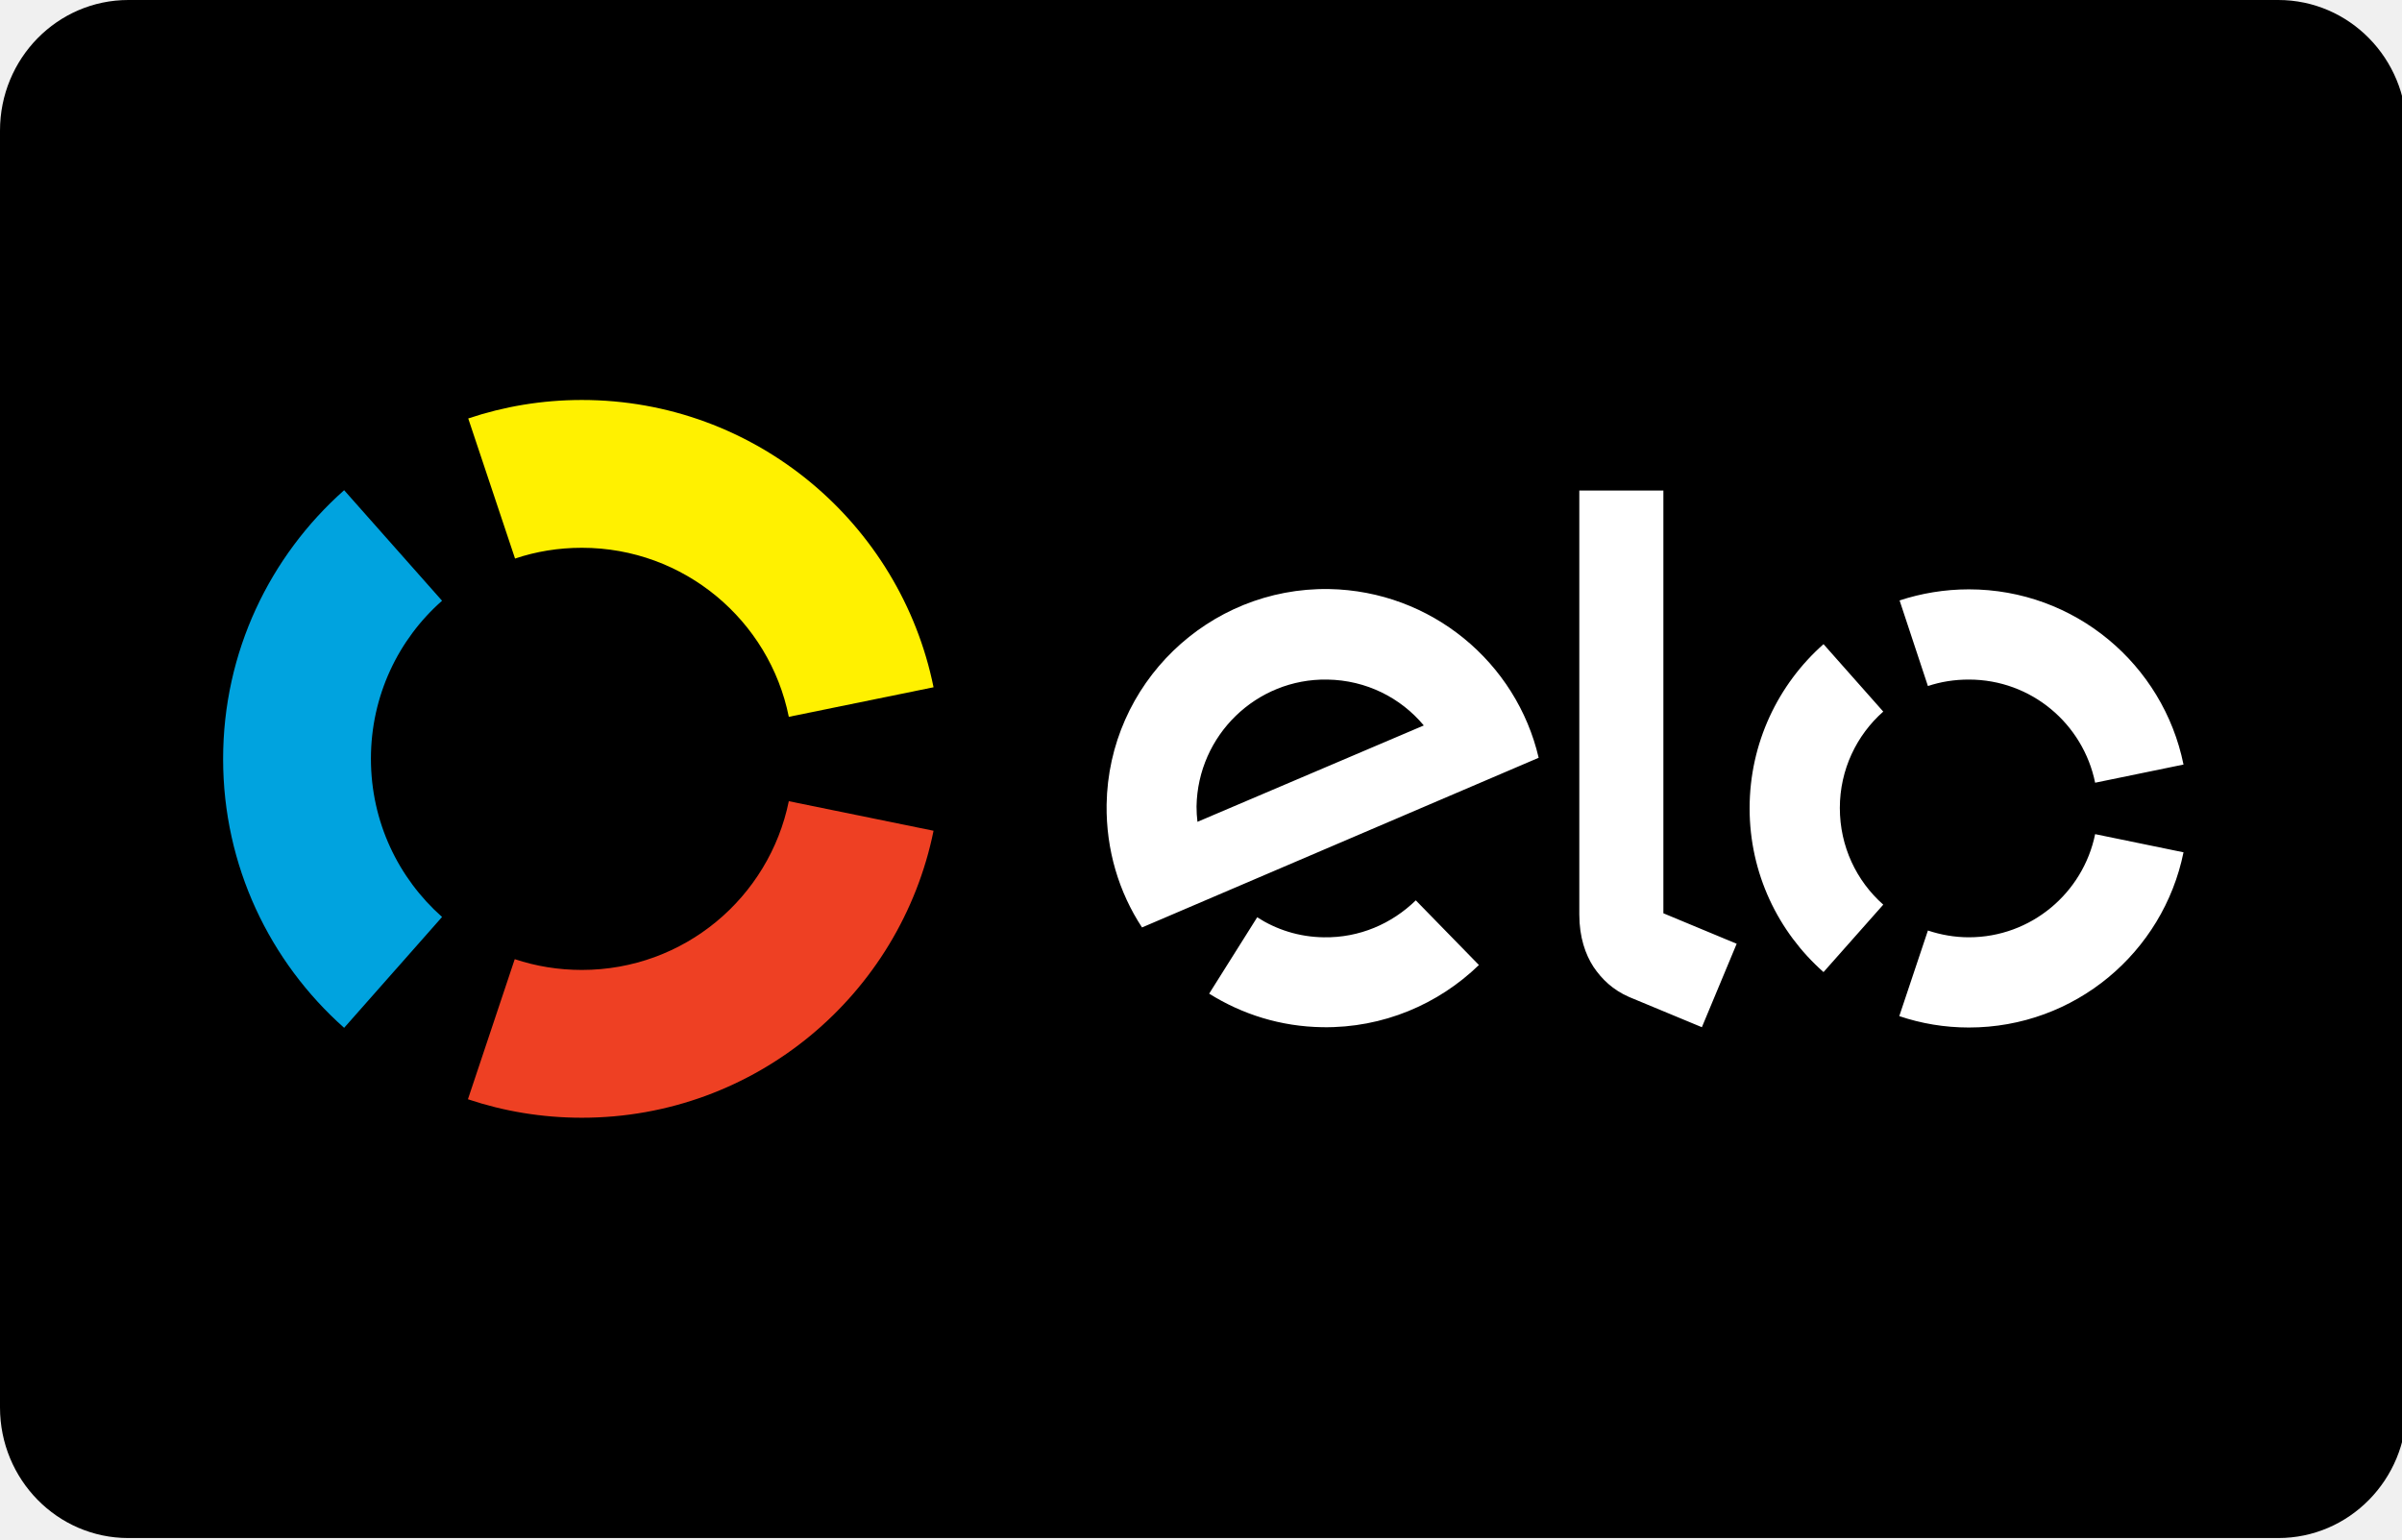
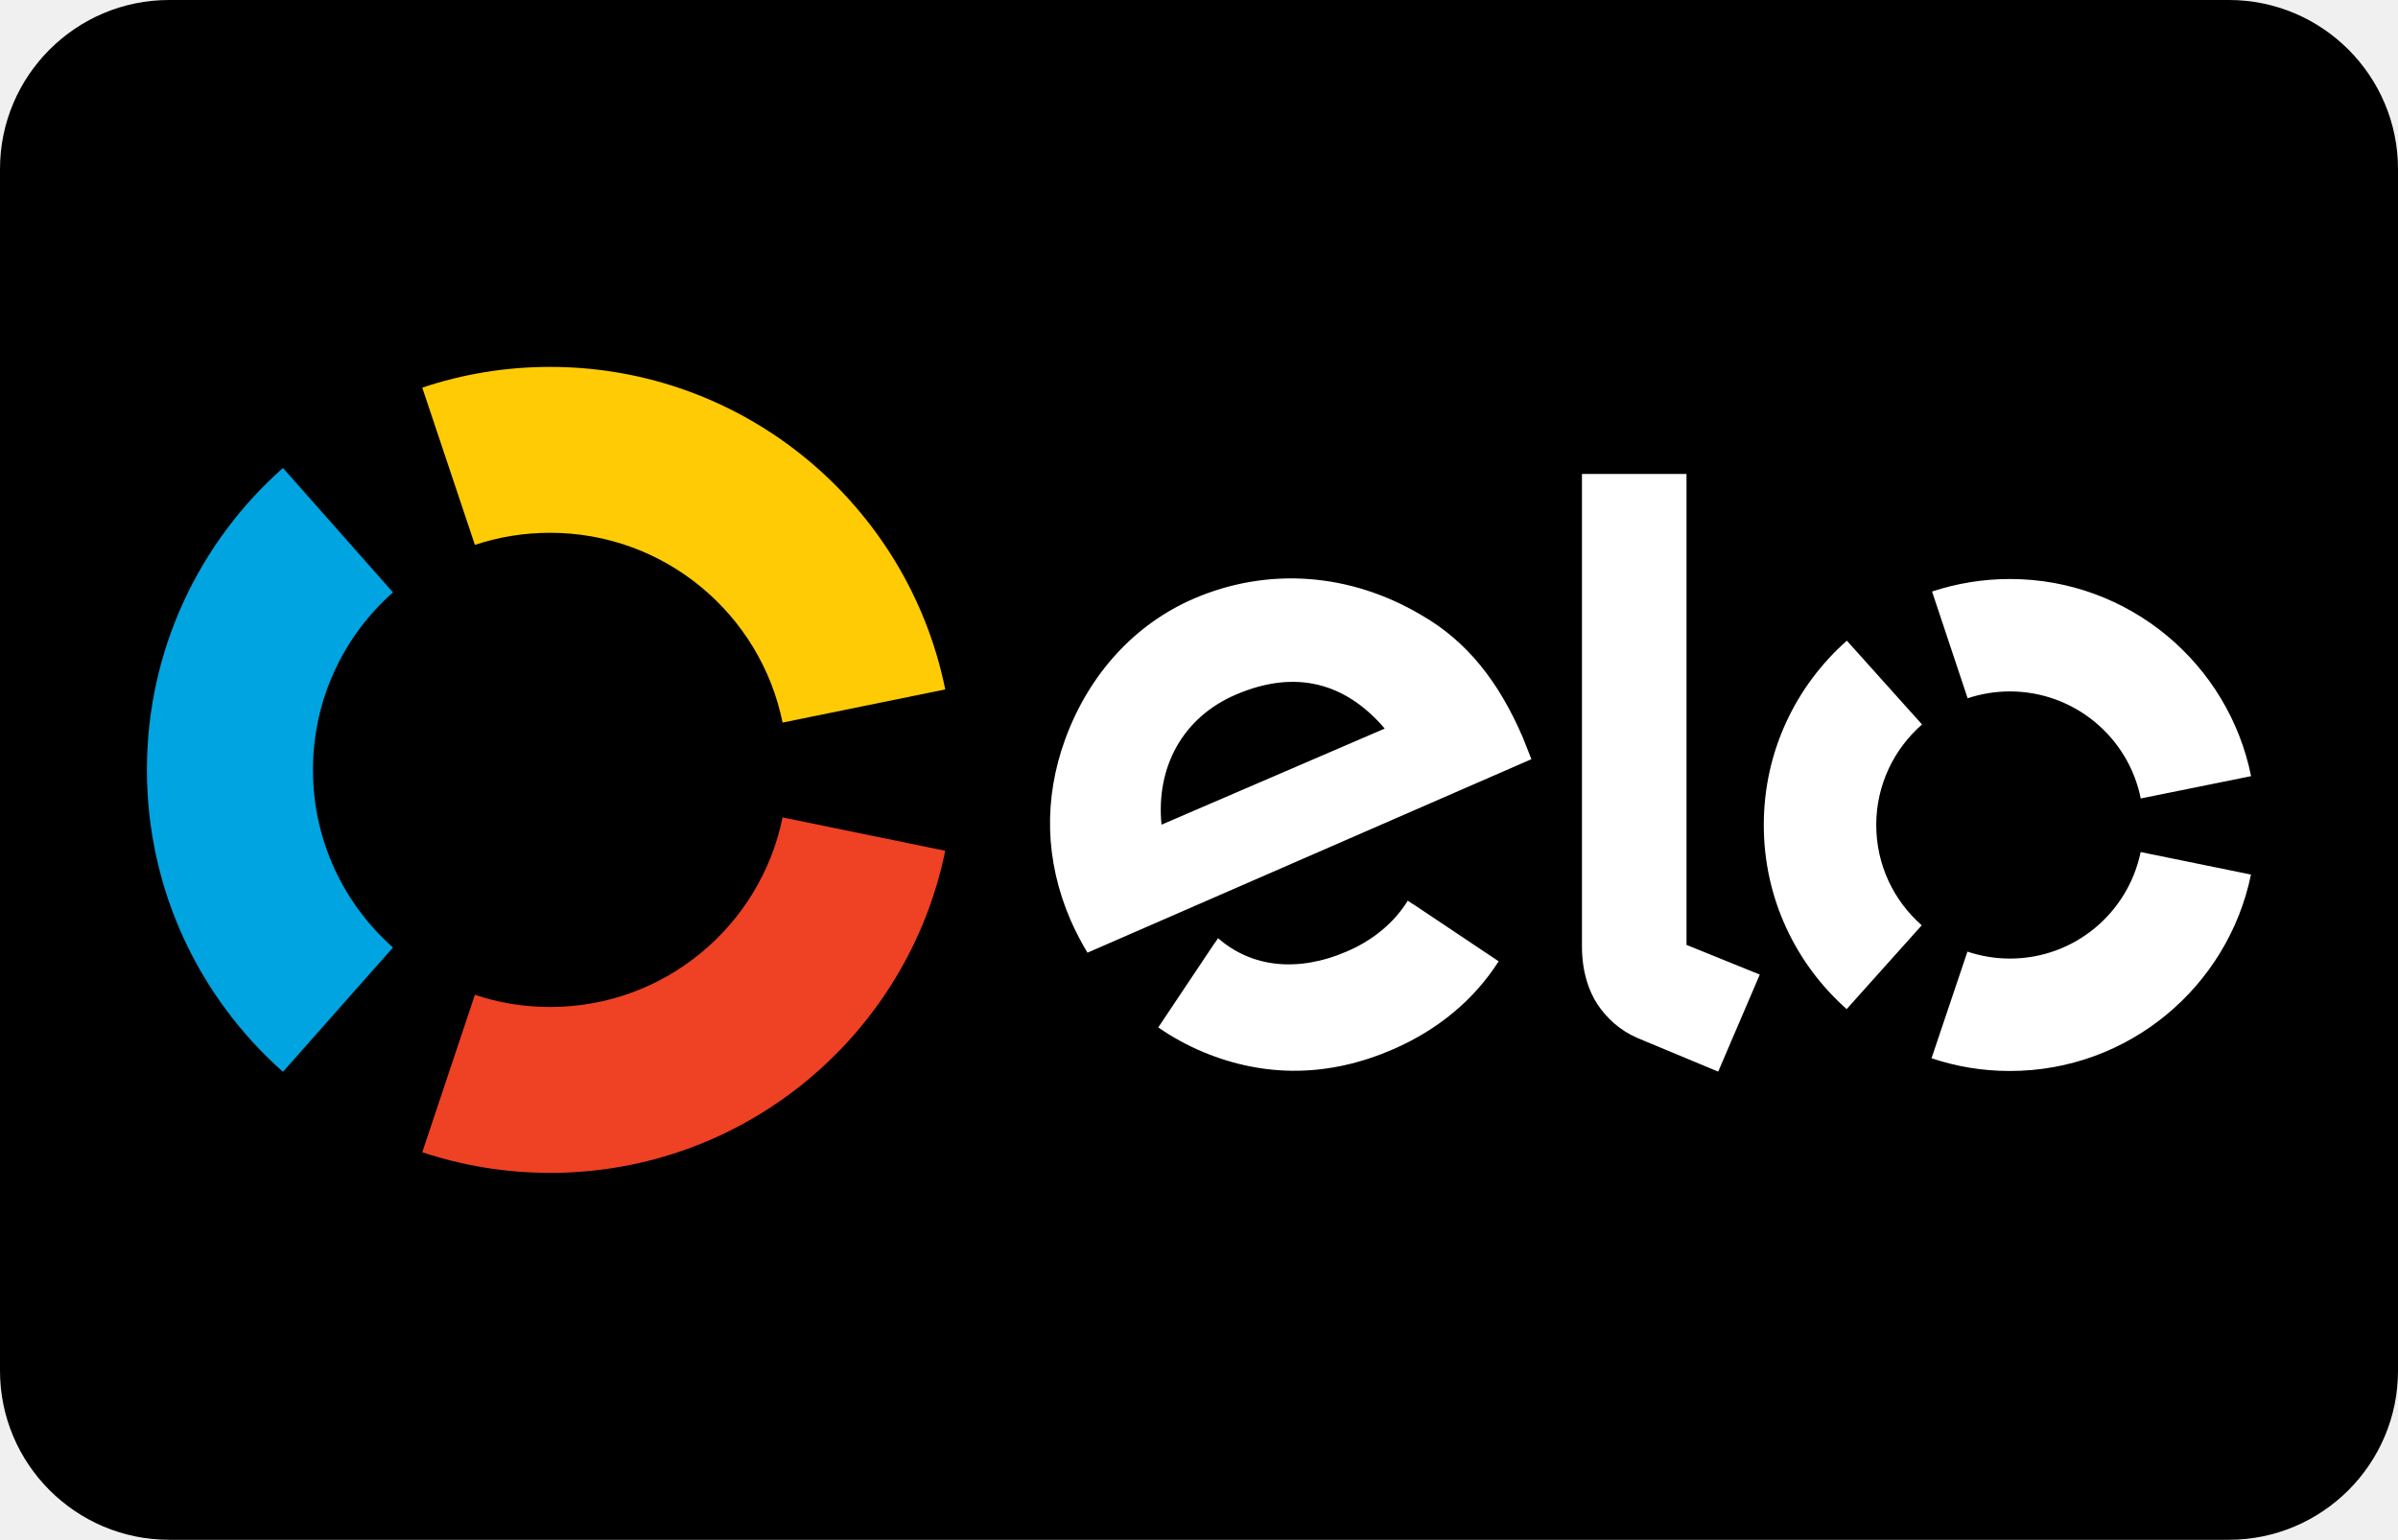
- <svg xmlns="http://www.w3.org/2000/svg" enable-background="new 0 0 780 500" width="39" height="25" viewBox="0 0 780 500">
-   <path d="m41.68 0h698.14c23.027 0 41.68 18.983 41.68 42.42v414.66c0 23.437-18.652 42.42-41.68 42.42h-698.14c-23.028 0-41.68-18.983-41.68-42.42v-414.66c0-23.437 18.652-42.42 41.68-42.42z" />
-   <path d="m167.25 181.4c6.8-2.3 14.1-3.5 21.7-3.5 33.2 0 60.9 23.601 67.2 54.9l47-9.6c-10.8-53.2-57.8-93.301-114.2-93.301-12.9 0-25.3 2.101-36.9 6z" fill="#fff100" />
-   <path d="m111.75 333.8 31.8-36c-14.2-12.6-23.1-30.9-23.1-51.4 0-20.399 8.9-38.8 23.1-51.3l-31.8-35.899c-24.1 21.399-39.3 52.5-39.3 87.3 0 34.699 15.2 65.898 39.3 87.299z" fill="#00a3df" />
-   <path d="m256.15 260.2c-6.4 31.3-34 54.8-67.2 54.8-7.6 0-14.9-1.2-21.8-3.5l-15.2 45.5c11.6 3.899 24.1 6 37 6 56.4 0 103.4-40 114.2-93.2z" fill="#ee4023" />
-   <path d="m459.75 292.4c-7.8 7.601-18.3 12.2-29.9 12-8-.1-15.399-2.5-21.6-6.5l-15.601 24.801c10.7 6.699 23.2 10.699 36.801 10.899 19.699.3 37.699-7.5 50.8-20.2zm-28.2-101.1c-39.2-.6-71.6 30.8-72.2 70-.2 14.7 4 28.5 11.5 39.9l128.8-55.101c-7.2-30.899-34.8-54.2-68.1-54.799m-42.7 75.599c-.2-1.6-.3-3.3-.3-5 .4-23.1 19.4-41.6 42.5-41.199 12.6.199 23.8 5.899 31.3 14.899zm151.3-107.6v137.3l23.801 9.9-11.301 27.1-23.6-9.8c-5.3-2.3-8.9-5.8-11.6-9.8-2.601-4-4.601-9.601-4.601-17v-137.7zm85.901 63.5c4.2-1.4 8.6-2.1 13.3-2.1 20.3 0 37.101 14.399 41 33.5l28.7-5.9c-6.6-32.5-35.3-56.9-69.7-56.9-7.899 0-15.5 1.301-22.5 3.601zm-33.901 92.9 19.4-21.9c-8.7-7.7-14.1-18.9-14.1-31.4s5.5-23.699 14.1-31.3l-19.4-21.899c-14.699 13-24 32.1-24 53.3s9.301 40.199 24 53.199zm88.201-44.801c-3.899 19.101-20.8 33.5-41 33.5-4.6 0-9.1-.8-13.3-2.199l-9.3 27.8c7.1 2.399 14.7 3.7 22.6 3.7 34.4 0 63.101-24.4 69.7-56.9z" fill="#fff" />
+ <svg xmlns="http://www.w3.org/2000/svg" width="780px" height="501px" version="1.1" xml:space="preserve" style="fill-rule:evenodd;clip-rule:evenodd;stroke-linejoin:round;stroke-miterlimit:2;">
+   <path d="M725,0l-670,0c-30.327,0 -55,24.673 -55,55l0,391c0,30.327 24.673,55 55,55l670,0c30.325,0 55,-24.673 55,-55l0,-391c0,-30.327 -24.675,-55 -55,-55Z" style="fill-rule:nonzero;" />
+   <g>
+     <path d="M154.472,177.293c7.705,-2.568 15.925,-3.938 24.453,-3.938c37.331,-0 68.498,26.508 75.621,61.75l52.915,-10.788c-12.124,-59.867 -65.073,-104.938 -128.536,-104.938c-14.556,-0 -28.495,2.363 -41.578,6.747l17.125,51.167Z" style="fill:#ffcb05;fill-rule:nonzero;" />
+     <path d="M92.036,348.742l35.79,-40.447c-15.96,-14.145 -26.029,-34.797 -26.029,-57.812c-0,-22.981 10.069,-43.633 26.029,-57.743l-35.79,-40.482c-27.125,24.042 -44.249,59.147 -44.249,98.225c-0,39.112 17.124,74.217 44.249,98.259" style="fill:#00a4e0;fill-rule:nonzero;" />
+     <path d="M254.546,265.963c-7.158,35.208 -38.29,61.682 -75.587,61.682c-8.562,0 -16.816,-1.37 -24.487,-3.973l-17.125,51.236c13.083,4.35 27.057,6.713 41.612,6.713c63.395,0 116.309,-45.003 128.502,-104.801l-52.915,-10.857Z" style="fill:#ef4123;fill-rule:nonzero;" />
+     <path d="M353.731,309.973c-1.747,-2.808 -4.076,-7.295 -5.514,-10.617c-8.391,-19.453 -8.768,-39.592 -1.713,-58.908c7.775,-21.2 22.639,-37.4 41.852,-45.688c24.145,-10.377 50.825,-8.356 73.977,5.377c14.693,8.425 25.105,21.44 33.016,39.866c0.993,2.363 1.884,4.863 2.774,7.021l-144.392,62.949Zm48.222,-83.944c-17.159,7.364 -25.995,23.461 -24.146,42.297l72.608,-31.269c-12.501,-14.658 -28.735,-19.521 -48.462,-11.028Zm57.503,68.018c-0.034,0 -0.034,0.035 -0.034,0.035l-1.507,-1.028c-4.349,7.021 -11.096,12.741 -19.624,16.439c-16.234,7.056 -31.269,5.24 -42.092,-4.246l-0.993,1.507c-0,-0 -0,-0.035 -0.034,-0.035l-18.426,27.571c4.589,3.185 9.487,5.856 14.624,8.014c20.344,8.459 41.167,8.048 61.682,-0.857c14.83,-6.438 26.474,-16.233 34.42,-28.666l-28.016,-18.734Zm89.116,-139.837l-0,153.229l23.837,9.658l-13.529,31.577l-26.303,-10.96c-5.89,-2.568 -9.932,-6.473 -12.946,-10.891c-2.911,-4.486 -5.068,-10.685 -5.068,-18.974l-0,-153.639l34.009,-0Zm61.716,114.219c-0,-13.049 5.788,-24.762 14.898,-32.707l-24.454,-27.262c-16.576,14.658 -27.022,36.064 -27.022,59.901c-0.034,23.871 10.412,45.311 26.954,59.969l24.419,-27.262c-9.076,-7.98 -14.795,-19.624 -14.795,-32.639Zm43.427,43.462c-4.795,-0 -9.452,-0.822 -13.768,-2.261l-11.679,34.694c7.98,2.672 16.508,4.144 25.413,4.144c38.701,0.035 70.998,-27.433 78.498,-63.908l-35.893,-7.329c-4.075,19.83 -21.576,34.694 -42.571,34.66Zm0.103,-123.501c-8.87,-0 -17.398,1.438 -25.378,4.076l11.576,34.728c4.349,-1.439 8.973,-2.226 13.768,-2.226c21.028,0.034 38.564,14.966 42.537,34.831l35.892,-7.261c-7.363,-36.544 -39.66,-64.114 -78.395,-64.148Z" style="fill:#fff;fill-rule:nonzero;" />
+   </g>
</svg>
